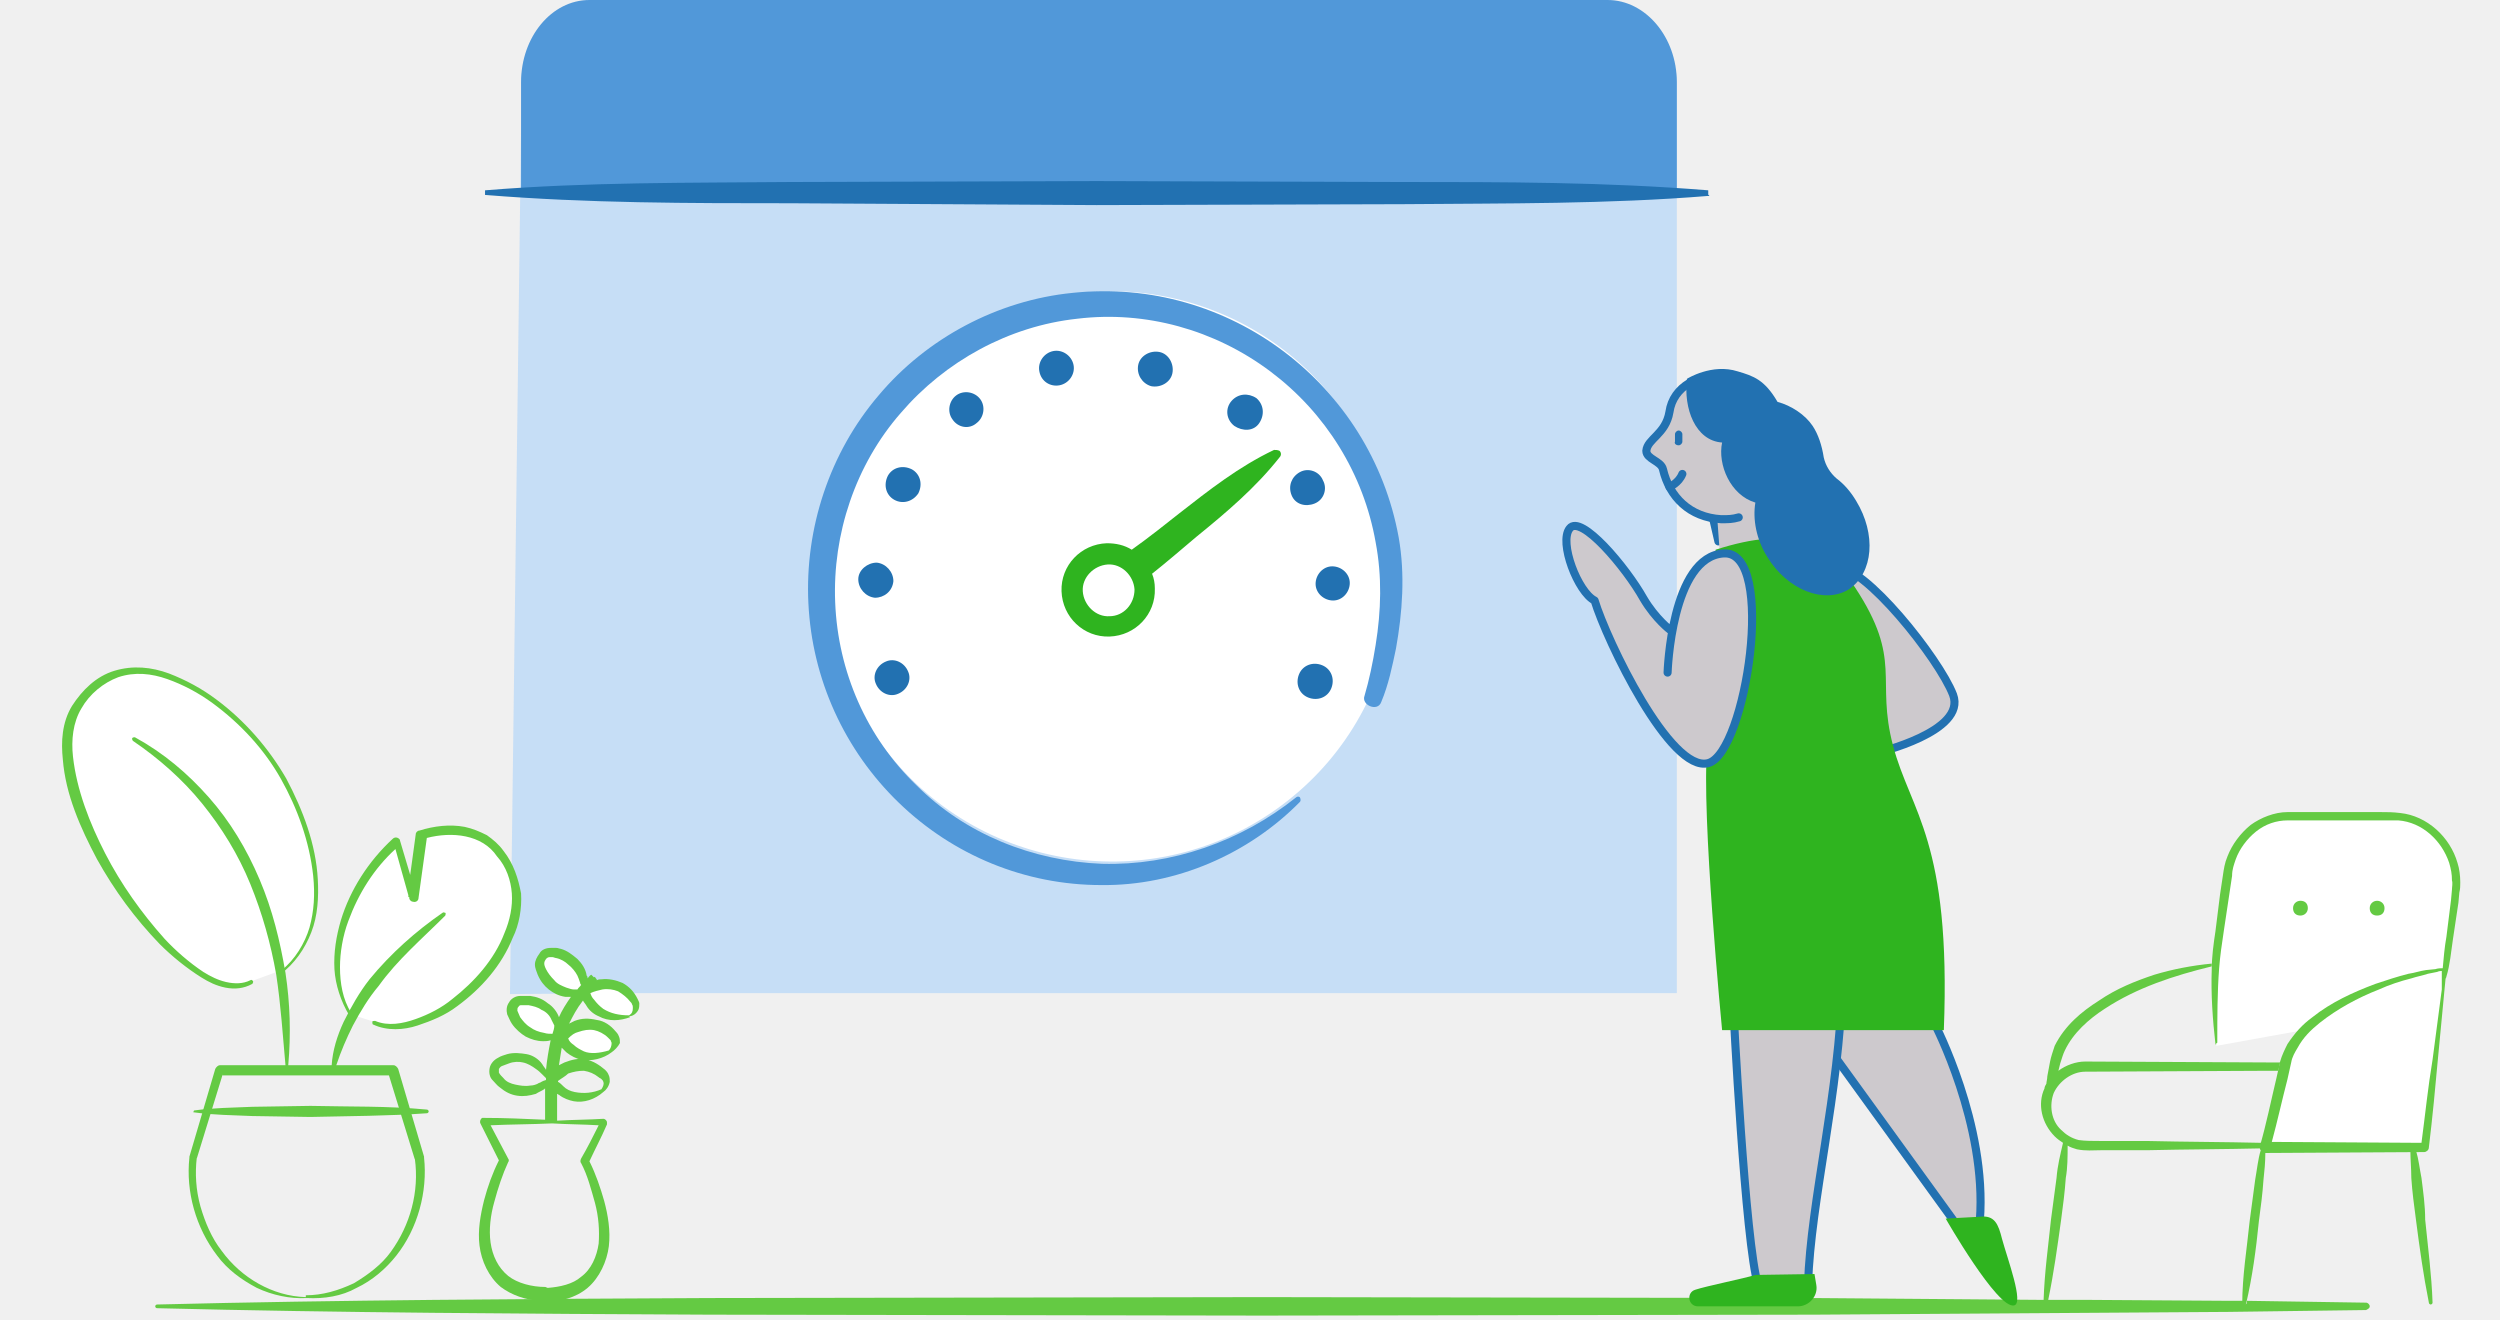
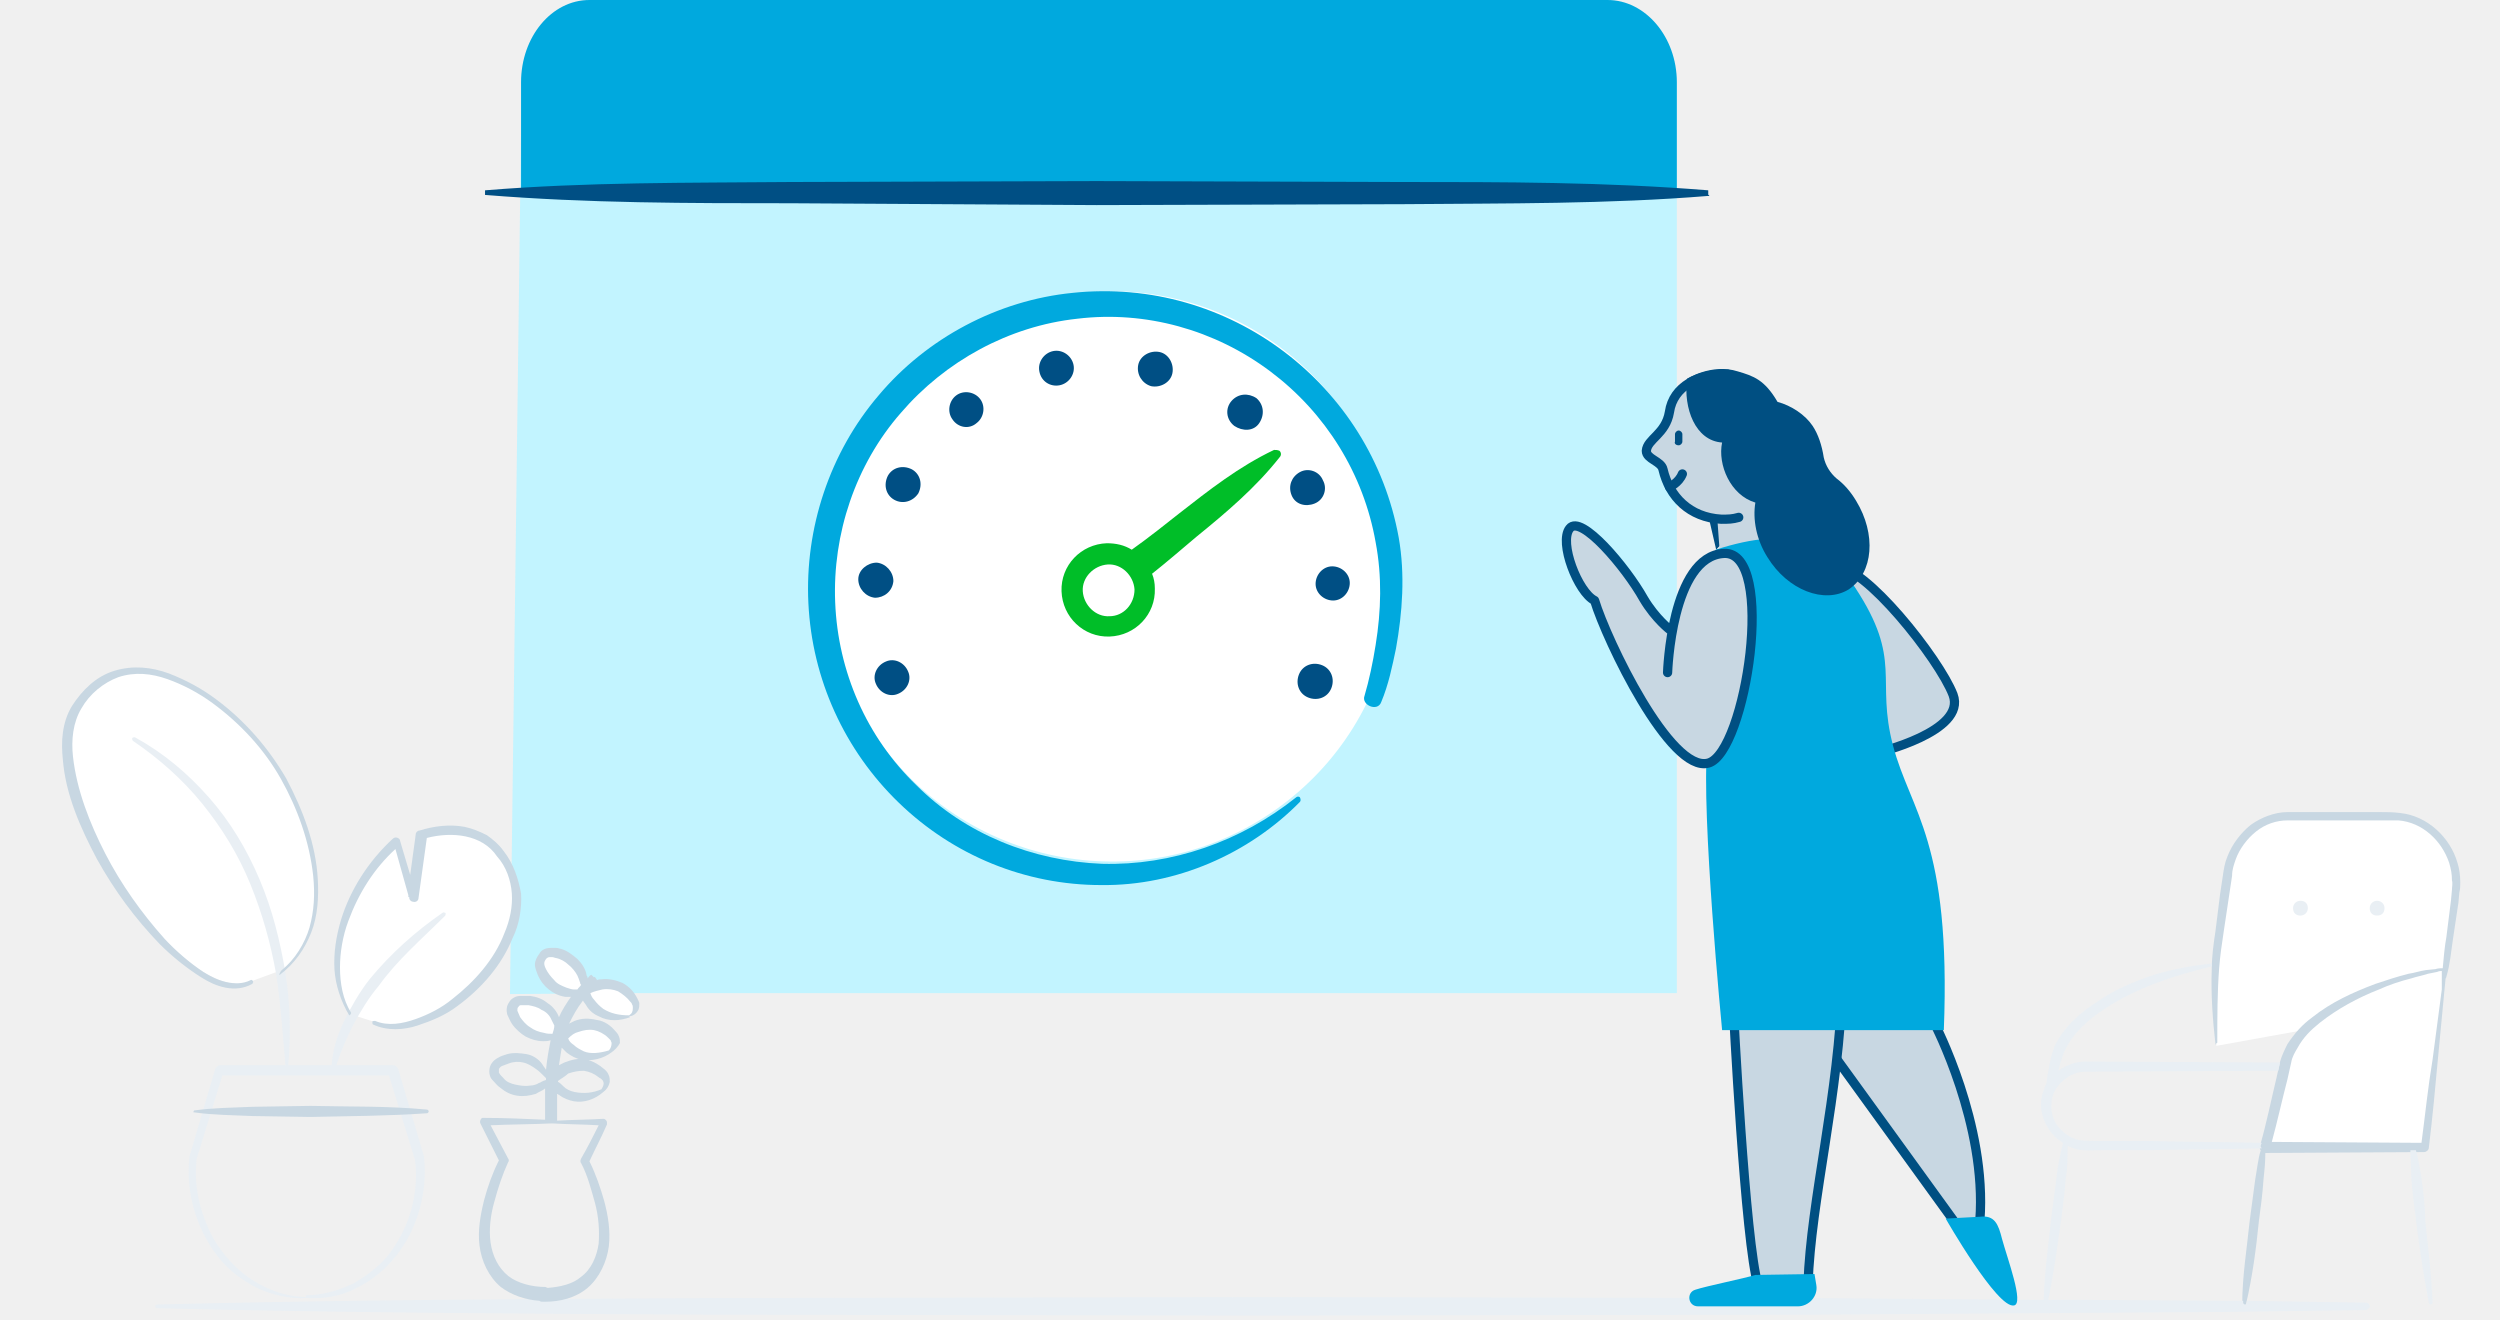
<svg xmlns="http://www.w3.org/2000/svg" id="jetpack-performance" viewBox="0 0 270.6 142.8">
-   <style>.c1{fill:#2271B1;}.c2{fill:#5198D9;}.c3{fill:#C6DEF6;}.c5{fill:#2FB41F;}.c6{fill:#64CA43;}.c7{fill:#CDC9CD;}.c9{fill:#FFF;}.s1{stroke:#2271B1;stroke-linecap:round;stroke-linejoin:round;stroke-miterlimit:10;stroke-width:0.876;}</style>
-   <path class="c3" d="M55.2 107.6l1.2-93.8V9.1c0-4.1 3.3-7.5 7.5-7.5H174c4.1 0 7.5 3.3 7.5 7.5v98.4H67.7" />
-   <ellipse class="c9" transform="rotate(-35.101 120.26 62.439)" cx="120.3" cy="62.4" rx="30.8" ry="30.9" />
-   <path class="c2" d="M56.4 21.2V8.9C56.4 4 59.7 0 63.8 0H174c4.1 0 7.5 4 7.5 8.9v12.3H56.4zm59.7 10.5c-8.1.8-15.8 4.9-21 11.1-5.3 6.2-8 14.4-7.6 22.5.4 8.2 3.9 15.9 9.8 21.6 5.9 5.7 13.7 8.9 21.9 8.9 8.1.1 16-3.4 21.5-9 .1-.1.1-.3 0-.5-.1-.1-.3-.1-.4 0-6 4.8-13.5 7.4-21 7.2-7.5-.3-14.8-3.2-20.1-8.5-5.4-5.2-8.5-12.3-8.8-19.8-.3-7.4 2.2-14.9 7.1-20.5 4.8-5.6 11.7-9.4 19.1-10.2 7.4-.9 14.9 1.2 20.9 5.7 6 4.5 10.1 11.1 11.4 18.5.7 3.7.6 7.4 0 11.1-.3 1.9-.7 3.8-1.2 5.5-.4 1 1.4 1.8 1.8.7.8-1.9 1.2-3.9 1.6-5.8.7-3.9 1-8 .3-12-3-16.6-18.4-28.3-35.3-26.5z" />
-   <path class="c1" d="M185 21.2c-11 .9-22 .8-33.1.9l-33.2.1-33.1-.2c-11 0-22 0-33.1-.9v-.5c11-.9 22-.8 33.1-.9l33.1-.1 33.1.1c11 0 22 0 33.1.9v.5h.1zM98.3 72.7c-.4-1-1.5-1.5-2.4-1.1-1 .4-1.5 1.5-1.1 2.4.4 1 1.5 1.5 2.4 1.1 1-.4 1.5-1.5 1.1-2.4zm-3.6-8c-1-.1-1.8-1-1.8-2s1-1.8 2-1.8c1 .1 1.8 1 1.8 2-.1 1.1-1 1.8-2 1.8zm2.1-10.6c-.9-.5-1.2-1.6-.7-2.6.5-.9 1.6-1.2 2.6-.7.9.5 1.2 1.6.7 2.6-.6.9-1.7 1.2-2.6.7zm6.3-8.7c-.6-.8-.4-2 .4-2.6.8-.6 2-.4 2.6.4.6.8.4 2-.4 2.6-.8.7-2 .5-2.6-.4zm9.4-5.2c-.2-1 .5-2 1.5-2.2 1-.2 2 .5 2.2 1.5.2 1-.5 2-1.5 2.2-1 .2-2-.4-2.2-1.5zm10.7-.7c.2-1 1.3-1.6 2.3-1.4s1.6 1.3 1.4 2.3c-.2 1-1.3 1.6-2.3 1.4a2 2 0 0 1-1.4-2.3zm10.1 3.9c.7-.8 1.8-.9 2.7-.3.8.7.9 1.8.3 2.7s-1.8.9-2.7.3c-.9-.7-1-1.9-.3-2.7zm7.4 7.7c.9-.5 2.1-.1 2.5.9.5.9.1 2.1-.9 2.5s-2.1.1-2.5-.9 0-2 .9-2.5zm3.5 10.2c1 0 1.9.8 1.9 1.8s-.8 1.9-1.8 1.9-1.9-.8-1.9-1.8.8-1.9 1.8-1.9zM143.1 72c1 .4 1.4 1.5 1 2.5s-1.5 1.4-2.5 1c-1-.4-1.4-1.5-1-2.5.4-1 1.5-1.4 2.5-1z" />
-   <path class="c5" d="M138.5 48.8c-.2-.1-.4-.1-.6-.1-3.8 1.8-7.1 4.4-10.3 6.9-1 .8-3.4 2.7-5.1 3.9-.8-.5-1.7-.7-2.7-.7-2.8.1-5 2.4-4.9 5.2.1 2.8 2.4 5 5.2 4.9s5-2.4 4.9-5.2c0-.6-.1-1.1-.3-1.6 1.4-1.1 3.5-2.9 4.8-4 3.2-2.6 6.4-5.3 9-8.6.2-.2.2-.5 0-.7zm-18.4 17.9c-1.5.1-2.8-1.2-2.9-2.7-.1-1.5 1.2-2.8 2.7-2.9 1.5-.1 2.8 1.2 2.9 2.7 0 1.6-1.2 2.9-2.7 2.9z" />
-   <path class="c9" d="M239.9 113.2s-.5-5.9.1-10.2l1.1-8.3c.5-3.5 3.4-6.2 6.8-6.2H259c4.1 0 7.4 3.7 6.8 8l-1.1 8.3c-.2 1.7-1 3.2-2.1 4.3" />
-   <path class="c9" d="M264.6 104.8c-9 1.2-16.4 5.8-17.2 10.1-.9 4.2-2.2 9.2-2.2 9.2h17.3l2.1-19.3z" />
-   <path class="c6" d="M266 93.4c-.8-2.8-3.3-5.1-6.2-5.4-.8-.1-1.4-.1-2.1-.1h-10.1c-1.4 0-2.9.6-4 1.4-1.1.9-2 2.1-2.5 3.4-.3.7-.4 1.4-.5 2.1l-.3 2-.5 4c-.2 1.3-.4 2.8-.4 4.1-.1 2.7.1 5.5.4 8.1 0 .1.1.1.1-.1.1 0 .1 0 .1-.1 0-2.7 0-5.4.2-8 .1-1.3.3-2.7.5-4l.6-4 .3-2c0-.7.2-1.2.4-1.8.4-1.1 1.2-2.2 2.2-3 1-.8 2.2-1.2 3.4-1.2h12c2.6.2 4.7 2.2 5.5 4.6.2.7.3 1.2.3 1.9.1.3 0 .7 0 1l-.1 1.1-.5 4c-.2 1.1-.3 2.3-.4 3.4-.2 0-.5 0-.8.1l-1 .1c-.7.1-1.2.3-1.9.4-1.2.3-2.4.7-3.6 1.1-2.4.9-4.8 2-6.8 3.6-1.1.8-1.9 1.7-2.7 2.9-.3.6-.6 1.2-.8 1.9l-.4 1.8c-.6 2.5-1.1 5-1.8 7.4v.1c0 .1 0 .2.1.3-.3 1-.4 2.1-.6 3.2l-.6 4.5c-.3 3-.8 5.9-.8 9 0 .1.1.2.2.2s.2-.1.2-.2c.7-3 1.1-6 1.4-9 .2-1.5.4-3 .5-4.5.1-.9.2-1.9.2-2.9l17.2-.1c.2 0 .5-.2.5-.5.4-3.3.7-6.5 1-9.8l.8-8.4c0-.1.1-.2.1-.3.4-1.3.5-2.7.7-4l.6-4 .1-1.1c.1-.4.1-.7.1-1.1 0-.7-.1-1.5-.3-2.1zm-1.7 13.7l-1 7.6c-.5 3-.8 6-1.2 9l-16.2-.1c.6-2.2 1.1-4.5 1.7-6.8l.4-1.8c.1-.6.4-1.1.7-1.6.6-1.1 1.4-1.9 2.4-2.7 1.9-1.5 4.1-2.7 6.4-3.6 1.1-.5 2.3-.9 3.5-1.2.6-.2 1.2-.3 1.8-.5l1-.2c.2-.1.4-.1.5-.1v2z" />
-   <path class="c9" d="M30.5 105c4.8-3.6 5-11.5.6-20.2S14.2 67.3 8.5 76s11.7 34 19 30.1M38 109.8c-3.1-5-1.1-13.3 5-18.7l1.7 5.9.9-6.8c2.3-.8 5.9-.8 7.9 1.3 8 8.5-6.4 21.9-13 19.1M63.8 114.1c-2.1-.2-3.1-2-3.1-2s1.3-1.5 3.4-1.3c1.1.1 1.8.7 2.3 1.2.4.5.3 1.2-.3 1.6-.6.4-1.3.7-2.3.5zm4.3-4.1c.7-.2 1-1 .7-1.5-.4-.7-1-1.4-2-1.7-1.9-.7-3.5.5-3.5.5s.5 2 2.5 2.7c.9.3 1.6.2 2.3 0zm-7.6 2s0-2.2-1.8-3.2c-.9-.5-1.8-.6-2.5-.5-.7.1-1.1.8-.9 1.3.2.7.7 1.4 1.6 2 2 1.2 3.6.4 3.6.4zm2.5-4.8s.3-2.1-1.2-3.4c-.7-.6-1.4-.8-2.1-.9-.9-.1-1.5.7-1.3 1.5.2.7.6 1.3 1.2 1.9 1.7 1.4 3.4.9 3.4.9z" />
-   <path class="c6" d="M261.1 123c-.1 0 0 0 0 0zM249 97.5c-.4 0-.8.3-.8.8s.3.8.8.8c.4 0 .8-.3.8-.8s-.3-.8-.8-.8zm8.3 0c-.4 0-.8.3-.8.8s.3.8.8.8.8-.3.8-.8-.4-.8-.8-.8zM14.4 80.2c-.1-.1-.1-.2-.1-.3.1-.1.2-.1.3-.1 3.1 1.7 5.7 3.9 8 6.5s4.1 5.6 5.5 8.9 2.2 6.6 2.8 10.1c.5 3.3.6 6.6.3 10h4.7c.1-1.6.6-3.2 1.3-4.7.8-1.6 1.7-3.2 2.8-4.6 2.3-2.8 5-5.2 7.9-7.2.1-.1.2 0 .3 0 .1.1 0 .2 0 .3-2.5 2.5-5.2 4.8-7.2 7.6-1.1 1.3-2 2.8-2.8 4.3-.7 1.4-1.3 2.8-1.8 4.3h6.2c.2 0 .4.2.5.4l2.8 9.5v.1c.4 3.7-.7 7.7-3 10.6-1.1 1.4-2.6 2.7-4.3 3.5-1.6.9-3.5 1.2-5.4 1.1-1.8.1-3.7-.3-5.4-1.1-1.7-.9-3.2-2-4.3-3.5-2.3-3-3.4-6.9-3-10.6v-.1l2.8-9.5c.1-.2.3-.4.5-.4h7.1c-.3-3.3-.5-6.5-1-9.8-.6-3.4-1.5-6.6-2.8-9.8-1.3-3.2-3.1-6.1-5.2-8.7-2.1-2.6-4.7-4.9-7.5-6.8zm9.7 36.1l-2.8 9.1v-.1c-.2 1.7-.1 3.5.4 5.3.5 1.7 1.2 3.4 2.3 4.8 2.1 2.9 5.5 4.9 9.1 5v-.2c1.8 0 3.5-.5 5.2-1.3 1.5-.9 3-2 4-3.4 2.1-2.9 3.1-6.5 2.6-10.1v.1l-2.8-9.1h-18zm238 11.2c-.2-1-.3-2-.6-3h-.6c0 1 .1 2 .1 3 .1 1.5.3 3 .5 4.5.4 3.1.8 6 1.4 9 0 .1.1.2.2.2s.2-.1.2-.2c-.1-3-.5-6-.8-9 0-1.5-.2-2.9-.4-4.5zm-6 13.5l-12.9-.2v.2c0 .1-.1.2-.2.2s-.2-.1-.2-.2v-.2h-1.6l-14.9-.1h-4.6c.6-2.9 1-5.8 1.4-8.7.2-1.5.4-3 .5-4.5.2-1.1.2-2.3.2-3.5.3.2.7.3 1 .4 1 .2 1.7.1 2.6.1h5c4.2-.1 8.3-.1 12.4-.2 0-.1-.1-.1-.1-.2v-.1c0-.1.1-.2.1-.3-4.1-.1-8.3-.1-12.4-.2h-5c-.9 0-1.7 0-2.4-.1-.8-.2-1.4-.6-1.9-1.1-1.1-1-1.3-2.7-.8-4 .6-1.3 2-2.3 3.4-2.3l20-.1h.9l.2-.9h-1.1l-20-.1c-1 0-2.1.4-2.9 1l.2-.8c.2-.6.3-1 .5-1.4.9-1.9 2.6-3.4 4.3-4.5 3.5-2.3 7.5-3.6 11.6-4.6v-.3c-2.1.2-4.2.6-6.2 1.2-2.1.7-4.1 1.5-6 2.8-1.9 1.2-3.7 2.7-4.8 4.9-.2.6-.4 1.2-.5 1.7l-.3 1.6c0 .3-.1.6-.1.8-.1.2-.2.3-.2.5-.8 1.7-.3 3.8 1.1 5.2.3.3.6.5.9.7-.3 1.3-.6 2.5-.7 3.8l-.6 4.5c-.3 2.9-.7 5.7-.8 8.7l-24.8-.2-59.8-.1-59.8.1c-19.9.1-39.9.2-59.8.7-.1 0-.2.1-.2.2s.1.2.2.2c19.9.5 39.9.6 59.8.7l59.8.1 59.8-.1 29.9-.2 14.9-.1 14.9-.2c.2-.1.4-.2.4-.4s-.2-.4-.4-.4z" />
-   <path class="c6" d="M21.8 105.8c-1.6-1-3.2-2.3-4.5-3.6-2.7-2.8-4.9-5.8-6.8-9.2-1.8-3.4-3.4-7-3.7-10.8-.2-1.9-.1-4 1-5.8 1.1-1.7 2.6-3.2 4.6-3.8 2-.6 4-.4 5.9.3 1.8.7 3.5 1.6 5.1 2.8 3.1 2.3 5.7 5.3 7.6 8.6 1.8 3.4 3.2 7.1 3.4 10.9.1 1.9 0 3.9-.7 5.7-.7 1.8-1.8 3.4-3.4 4.6h-.1c.2-.4.2-.4.3-.5 1.4-1.1 2.5-2.9 3-4.6.5-1.8.6-3.6.4-5.6-.4-3.7-1.7-7.3-3.5-10.5s-4.4-6-7.4-8.2c-1.5-1.1-3.2-2-4.9-2.6-1.7-.6-3.5-.8-5.3-.2-1.6.6-3.1 1.8-4 3.4-.9 1.5-1.1 3.4-.9 5.2.4 3.6 1.8 7.2 3.5 10.5s3.9 6.4 6.4 9.2c1.2 1.3 2.7 2.6 4.2 3.6.8.5 1.6.9 2.5 1.1.9.2 1.8.2 2.6-.2.1-.1.2 0 .3.1 0 .1 0 .2-.1.3-.9.5-1.9.6-2.9.4s-1.8-.6-2.6-1.1zm32.7-13.7c-.5-.7-1.1-1.2-1.8-1.7-.8-.4-1.5-.7-2.4-.9-1.6-.3-3.3-.1-4.9.4-.2 0-.4.2-.4.4l-.6 4.4-1.1-3.7c0-.1 0-.1-.1-.2-.2-.2-.5-.2-.7 0-2.6 2.4-4.6 5.5-5.6 8.8-.5 1.7-.8 3.5-.7 5.3.1 1.7.7 3.5 1.6 5 0 0 .1 0 .2-.2v-.1c-.9-1.4-1.2-3.2-1.2-4.9 0-1.6.3-3.4.9-5 1.1-3 2.8-5.7 5.1-7.8l1.4 5v.2h.1v.1c0 .2.2.4.4.4.3.1.6-.1.6-.4l.9-6.5c2.7-.7 6-.4 7.6 2 1 1.1 1.5 2.6 1.6 4 .1 1.4-.2 2.9-.8 4.3-1.1 2.9-3.3 5.3-5.6 7.1-1.2 1-2.6 1.7-4 2.2-1.4.5-3 .8-4.4.2-.1 0-.3 0-.3.1s0 .3.1.3c1.5.7 3.3.6 4.8.1s3-1.1 4.3-2.1c2.6-1.9 4.8-4.4 6-7.4.7-1.4 1-3.2.9-4.8-.3-1.6-.8-3.2-1.9-4.6zm-8.3 28c-4.2-.4-8.4-.3-12.6-.4l-6.3.1c-2.1.1-4.2.1-6.3.4-.1.2-.1.2 0 .2 2.1.3 4.2.3 6.3.4l6.3.1c4.2-.1 8.4-.1 12.6-.4.1 0 .2-.1.2-.2s-.1-.2-.2-.2zm-25.3.1zm0 0zM69 108.1c-.4-.8-.9-1.3-1.6-1.7-.7-.3-1.5-.5-2.3-.4-.2 0-.3 0-.5.1 0-.1 0-.1-.1-.2-.1-.2-.2-.2-.2-.1l-.3-.3c-.2.1-.3.3-.4.4 0-.1 0-.2-.1-.3-.1-.7-.5-1.3-1-1.8-.6-.5-1.1-.9-1.8-1.1-.1 0-.3-.1-.5-.1h-.6c-.5 0-1 .2-1.2.6-.3.4-.5.8-.5 1.2s.2.8.3 1.1c.3.7.7 1.2 1.2 1.6.5.4 1.1.7 1.8.8h.6c-.5.7-1 1.5-1.3 2.2-.2-.6-.7-1.2-1.2-1.5-.6-.5-1.2-.7-1.9-.8h-1.1c-.5 0-1 .3-1.2.7-.3.4-.3.9-.2 1.3.2.4.3.7.5 1 .4.6 1 1.1 1.5 1.4.6.3 1.2.5 1.9.5.2 0 .5 0 .8-.1-.2 1-.4 2.1-.5 3.2-.1-.2-.3-.4-.4-.6-.4-.6-1.1-1-1.7-1.1s-1.4-.2-2.1 0c-.3.1-.7.2-1 .4-.4.2-.8.6-.9 1.1-.1.5 0 1 .3 1.3.3.3.5.6.8.8.6.5 1.2.8 1.9.9.7.1 1.3 0 2-.2.3-.2.6-.3.9-.5l.1-.1v3.4c-2.2-.1-4.4-.2-6.6-.2h-.2c-.2.1-.3.4-.2.6l2 4c-.7 1.4-1.2 2.8-1.6 4.3-.4 1.6-.7 3.3-.5 4.9.2 1.7 1 3.4 2.3 4.5 1.2.9 2.7 1.4 4.2 1.5.1.1.2.1.4.1h.2c1.6 0 3.3-.4 4.6-1.5 1.3-1.1 2.1-2.9 2.3-4.5.2-1.7-.1-3.4-.5-4.9-.4-1.4-.9-2.9-1.6-4.3.6-1.3 1.3-2.6 1.9-4v-.2c0-.2-.2-.4-.4-.4-1.6.1-3.3.1-5 .2v-2.9c.1 0 .1.1.2.1.5.4 1.1.6 1.6.7 1.1.2 2.3-.2 3.2-1 .3-.2.6-.6.7-1.1 0-.2 0-.5-.1-.7-.1-.3-.3-.5-.4-.6-.6-.5-1.3-1-2.1-1.1-.8-.2-1.5 0-2.3.3l-.6.3c.1-.7.2-1.3.3-1.9l.5.5c.5.4 1.1.7 1.6.8 1.1.2 2.4-.1 3.3-.8.3-.2.7-.6.9-1 0-.2 0-.5-.1-.7-.1-.3-.3-.5-.4-.6-.5-.6-1.2-1.1-2-1.2-.9-.2-1.6-.2-2.4.1l-.6.3c.4-.8.8-1.6 1.5-2.5.1.2.3.4.4.6.3.5.8.9 1.3 1.1 1.1.6 2.3.5 3.4.1l-.1-.1c.4 0 .8-.3 1-.7.1-.2.1-.5.1-.7 0-.1-.1-.3-.2-.5zm-6.4 3.6c.6-.2 1.1-.3 1.7-.2.5.1 1.1.4 1.5.8l.3.3c0 .1.1.2.1.3 0 .3-.1.6-.3.8-1 .3-2 .4-2.7.1-.4-.2-.8-.4-1.1-.7-.3-.2-.5-.4-.6-.7.4-.4.7-.6 1.1-.7zm-.5-4.6c-.2 0-.5-.1-.8-.2-.5-.2-1-.4-1.3-.8-.4-.4-.7-.8-.9-1.2-.3-.6-.2-.8 0-1.1.1-.1.2-.2.4-.2H59.8c.1 0 .3.1.4.1.5.1 1 .4 1.3.7.4.3.8.8 1 1.2.1.2.2.5.3.8 0 .1 0 .1.1.2-.1.2-.3.3-.4.5h-.4zm-2.3 4.8c-.3 0-.6 0-.9-.1-.6-.1-1.1-.3-1.5-.6-.5-.3-.8-.7-1.1-1.1-.1-.2-.2-.5-.3-.7 0-.2 0-.3.1-.4.1-.1.1-.2.3-.2h.8c.5.1 1 .2 1.4.5.5.2.9.6 1.1 1.1l.3.6c0 .3-.1.6-.2.9zm-1 5.1l-.2.1c-.1.1-.3.1-.4.2-.2.1-.5.2-.8.2-.6.1-1.1 0-1.6-.1s-1-.3-1.3-.7c-.2-.2-.4-.4-.5-.6v-.4c.1-.1.1-.2.3-.3.3-.1.5-.2.8-.3.5-.2 1.1-.2 1.5-.1.5.1 1 .4 1.4.7.3.2.5.4.7.6l.3.3.1.1v.2l-.3.1zm6 17.6c-.2 1.4-.8 2.8-1.9 3.6-.9.8-2.3 1.1-3.6 1.2-.1 0-.2-.1-.3-.1-1.4 0-3-.4-4-1.2-1.1-.9-1.7-2.2-1.9-3.6-.2-1.4 0-3 .4-4.4.4-1.5.9-3 1.5-4.3.1-.1.1-.3 0-.4l-1.9-3.6c2.2-.1 4.4-.1 6.6-.2h.1c1.7.1 3.3.1 5 .2-.6 1.2-1.2 2.4-1.9 3.6-.1.2-.1.4 0 .5.7 1.3 1.1 2.9 1.5 4.3.4 1.5.5 3 .4 4.4zm-3.3-18.4c.6-.2 1.1-.3 1.7-.3.6.1 1.1.3 1.6.7.1.1.2.1.3.2.1.1.2.2.2.3.1.2 0 .5-.2.8-.9.4-1.9.5-2.9.3-.5-.1-.9-.3-1.2-.6-.2-.2-.4-.4-.6-.5v-.1c.4-.3.8-.5 1.1-.8zm6.6-6.3c-1.1 0-2-.2-2.8-.7-.4-.3-.7-.6-1-1-.2-.2-.3-.4-.4-.7.4-.2.9-.3 1.3-.4.6-.1 1.2 0 1.7.2.5.3 1 .7 1.3 1.1.1.1.2.2.2.3.1.1.1.3.1.4 0 .4-.1.6-.4.8z" />
-   <path class="c7 s1" d="M209.4 110.8s5.7 10.9 4.9 21.3l-.9 2.7-18.1-25" />
-   <path class="c7 s1" d="M187.6 108.8s1.3 25.9 2.7 30.3l5.4-.1c.3-9.1 3.4-20.7 3.7-32.4M198.7 61.4c3-.4 11.2 9.9 12.7 13.8 1.5 4-8.3 6.3-8.3 6.3" />
-   <path class="c1 s1" d="M185.4 56.2c1.3.3 2.8-.1 2.8-.1.1 0 .1.1.1.1l-2.3 2.4-.6-2.6" />
-   <path class="c7" d="M192.4 63.3h-6l-1-13.8h7z" />
-   <path class="c7 s1" d="M187 40.5c-3.1-.1-5.9 1.3-6.3 4.1-.4 2.4-2.4 2.9-2.5 4.2 0 .9 1.6 1.1 1.8 2 .7 3 2.9 5.2 6.3 5.4.8 0 1.2 0 1.9-.2" />
-   <path class="c10 s1" d="M182.1 51.3c-.4 1-1.4 1.4-1.4 1.4" />
-   <path class="c1" d="M181.7 48.2c.2 0 .4-.2.4-.4V47c0-.2-.2-.4-.4-.4s-.4.2-.4.4v.8c-.1.2.1.4.4.4z" />
-   <path class="c5" d="M185.7 59.5c8.4-2.7 11.9-.7 15.1 4.1 5.2 7.9 2.2 9.9 4.1 17.1 1.9 7.2 6.3 10.3 5.5 30.8h-24s-2.3-23.7-1.6-30.6M210.6 131.9s5.6 9.8 7.4 9.4c1.1-.2-.7-5-1.3-7.2-.4-1.6-.8-2.6-2.4-2.4l-3.7.2z" />
-   <path class="c7 s1" d="M180.8 68.2s-1.6-1.2-2.9-3.4c-1.9-3.4-6.8-9.2-8-7.6-1.2 1.5.9 6.9 2.7 7.8 1.3 4.3 8.2 18.7 12.3 17.6s7.4-23 1.7-22.7c-5.7.3-6.1 12.9-6.1 12.9" />
-   <path class="c1" d="M200.9 54.2c-.6-1-1.3-1.8-2.1-2.4-.7-.6-1.2-1.4-1.4-2.3-.2-1.3-.6-2.5-1.2-3.4-.8-1.2-2.3-2.2-3.8-2.6-1.4-2.4-2.6-2.8-4.3-3.3-2.8-.9-5.5.8-5.5.8-.4 3.2.9 6.7 3.8 6.9-.5 2.4.9 5.7 3.6 6.5-.3 1.8.1 4 1.3 5.9 2.2 3.6 6.2 5.1 8.8 3.5 2.7-1.8 3-6 .8-9.6z" />
-   <path class="c5" d="M190 138c-1.3.4-5.3 1.2-6.5 1.6-1 .3-.8 1.8.3 1.8h10.8c1.2 0 2.2-1.1 2-2.3l-.2-1.2-6.4.1z" />
+   <style>.st1{fill:#fff}.st2{fill:#00a9de}.st5,.st7{fill:#c8d7e2}.st7{stroke:#004f82;stroke-linecap:round;stroke-linejoin:round;stroke-miterlimit:10}.st10{fill:#004f82}</style>
+   <path d="M55.2 107.6l1.2-93.8V9.1c0-4.1 3.3-7.5 7.5-7.5H174c4.1 0 7.5 3.3 7.5 7.5v98.4H67.7" fill="#c2f4ff" />
+   <ellipse transform="rotate(-35.101 120.26 62.439)" class="st1" cx="120.3" cy="62.4" rx="30.8" ry="30.9" />
+   <path class="st2" d="M56.4 21.2V8.9C56.4 4 59.7 0 63.8 0H174c4.1 0 7.5 4 7.5 8.9v12.3H56.4zm59.7 10.5c-8.1.8-15.8 4.9-21 11.1-5.3 6.2-8 14.4-7.6 22.5.4 8.2 3.9 15.9 9.8 21.6 5.9 5.7 13.7 8.9 21.9 8.9 8.1.1 16-3.4 21.5-9 .1-.1.1-.3 0-.5-.1-.1-.3-.1-.4 0-6 4.8-13.5 7.4-21 7.2-7.5-.3-14.8-3.2-20.1-8.5-5.4-5.2-8.5-12.3-8.8-19.8-.3-7.4 2.2-14.9 7.1-20.5 4.8-5.6 11.7-9.4 19.1-10.2 7.4-.9 14.9 1.2 20.9 5.7 6 4.5 10.1 11.1 11.4 18.5.7 3.7.6 7.4 0 11.1-.3 1.9-.7 3.8-1.2 5.5-.4 1 1.4 1.8 1.8.7.8-1.9 1.2-3.9 1.6-5.8.7-3.9 1-8 .3-12-3-16.6-18.4-28.3-35.3-26.5z" />
+   <path d="M185 21.2c-11 .9-22 .8-33.1.9l-33.2.1-33.1-.2c-11 0-22 0-33.1-.9v-.5c11-.9 22-.8 33.1-.9l33.1-.1 33.1.1c11 0 22 0 33.1.9v.5h.1zM98.3 72.7c-.4-1-1.5-1.5-2.4-1.1-1 .4-1.5 1.5-1.1 2.4.4 1 1.5 1.5 2.4 1.1 1-.4 1.5-1.5 1.1-2.4zm-3.6-8c-1-.1-1.8-1-1.8-2s1-1.8 2-1.8c1 .1 1.8 1 1.8 2-.1 1.1-1 1.8-2 1.8zm2.1-10.6c-.9-.5-1.2-1.6-.7-2.6.5-.9 1.6-1.2 2.6-.7.9.5 1.2 1.6.7 2.6-.6.9-1.7 1.2-2.6.7zm6.3-8.7c-.6-.8-.4-2 .4-2.6.8-.6 2-.4 2.6.4.6.8.4 2-.4 2.6-.8.7-2 .5-2.6-.4zm9.4-5.2c-.2-1 .5-2 1.5-2.2 1-.2 2 .5 2.2 1.5.2 1-.5 2-1.5 2.2-1 .2-2-.4-2.2-1.5zm10.7-.7c.2-1 1.3-1.6 2.3-1.4s1.6 1.3 1.4 2.3c-.2 1-1.3 1.6-2.3 1.4a2 2 0 0 1-1.4-2.3zm10.1 3.9c.7-.8 1.8-.9 2.7-.3.8.7.9 1.8.3 2.7s-1.8.9-2.7.3c-.9-.7-1-1.9-.3-2.7zm7.4 7.7c.9-.5 2.1-.1 2.5.9.5.9.1 2.1-.9 2.5s-2.1.1-2.5-.9 0-2 .9-2.5zm3.5 10.2c1 0 1.9.8 1.9 1.8s-.8 1.9-1.8 1.9-1.9-.8-1.9-1.8.8-1.9 1.8-1.9zM143.1 72c1 .4 1.4 1.5 1 2.5s-1.5 1.4-2.5 1c-1-.4-1.4-1.5-1-2.5.4-1 1.5-1.4 2.5-1z" fill="#004f84" />
+   <path d="M138.5 48.8c-.2-.1-.4-.1-.6-.1-3.8 1.8-7.1 4.4-10.3 6.9-1 .8-3.4 2.7-5.1 3.9-.8-.5-1.7-.7-2.7-.7-2.8.1-5 2.4-4.9 5.2.1 2.8 2.4 5 5.2 4.9s5-2.4 4.9-5.2c0-.6-.1-1.1-.3-1.6 1.4-1.1 3.5-2.9 4.8-4 3.2-2.6 6.4-5.3 9-8.6.2-.2.2-.5 0-.7zm-18.4 17.9c-1.5.1-2.8-1.2-2.9-2.7-.1-1.5 1.2-2.8 2.7-2.9 1.5-.1 2.8 1.2 2.9 2.7 0 1.6-1.2 2.9-2.7 2.9z" fill="#00be28" />
+   <path class="st1" d="M239.9 113.2s-.5-5.9.1-10.2l1.1-8.3c.5-3.5 3.4-6.2 6.8-6.2H259c4.1 0 7.4 3.7 6.8 8l-1.1 8.3c-.2 1.7-1 3.2-2.1 4.3" />
+   <path class="st1" d="M264.6 104.8c-9 1.2-16.4 5.8-17.2 10.1-.9 4.2-2.2 9.2-2.2 9.2h17.3l2.1-19.3z" />
+   <path class="st5" d="M266 93.4c-.8-2.8-3.3-5.1-6.2-5.4-.8-.1-1.4-.1-2.1-.1h-10.1c-1.4 0-2.9.6-4 1.4-1.1.9-2 2.1-2.5 3.4-.3.7-.4 1.4-.5 2.1l-.3 2-.5 4c-.2 1.3-.4 2.8-.4 4.1-.1 2.7.1 5.5.4 8.1 0 .1.1.1.1-.1.1 0 .1 0 .1-.1 0-2.7 0-5.4.2-8 .1-1.3.3-2.7.5-4l.6-4 .3-2c0-.7.2-1.2.4-1.8.4-1.1 1.2-2.2 2.2-3 1-.8 2.2-1.2 3.4-1.2h12c2.6.2 4.7 2.2 5.5 4.6.2.7.3 1.2.3 1.9.1.3 0 .7 0 1l-.1 1.1-.5 4c-.2 1.1-.3 2.3-.4 3.4-.2 0-.5 0-.8.1l-1 .1c-.7.1-1.2.3-1.9.4-1.2.3-2.4.7-3.6 1.1-2.4.9-4.8 2-6.8 3.6-1.1.8-1.9 1.7-2.7 2.9-.3.6-.6 1.2-.8 1.9l-.4 1.8c-.6 2.5-1.1 5-1.8 7.4v.1c0 .1 0 .2.1.3-.3 1-.4 2.1-.6 3.2l-.6 4.5c-.3 3-.8 5.9-.8 9 0 .1.1.2.2.2s.2-.1.2-.2c.7-3 1.1-6 1.4-9 .2-1.5.4-3 .5-4.5.1-.9.2-1.9.2-2.9l17.2-.1c.2 0 .5-.2.5-.5.4-3.3.7-6.5 1-9.8l.8-8.4c0-.1.1-.2.1-.3.4-1.3.5-2.7.7-4l.6-4 .1-1.1c.1-.4.1-.7.1-1.1 0-.7-.1-1.5-.3-2.1zm-1.7 13.7l-1 7.6c-.5 3-.8 6-1.2 9l-16.2-.1c.6-2.2 1.1-4.5 1.7-6.8l.4-1.8c.1-.6.4-1.1.7-1.6.6-1.1 1.4-1.9 2.4-2.7 1.9-1.5 4.1-2.7 6.4-3.6 1.1-.5 2.3-.9 3.5-1.2.6-.2 1.2-.3 1.8-.5l1-.2c.2-.1.4-.1.5-.1v2z" />
+   <path class="st1" d="M30.5 105c4.8-3.6 5-11.5.6-20.2S14.2 67.3 8.5 76s11.7 34 19 30.1M38 109.8c-3.1-5-1.1-13.3 5-18.7l1.7 5.9.9-6.8c2.3-.8 5.9-.8 7.9 1.3 8 8.5-6.4 21.9-13 19.1M63.8 114.1c-2.1-.2-3.1-2-3.1-2s1.3-1.5 3.4-1.3c1.1.1 1.8.7 2.3 1.2.4.5.3 1.2-.3 1.6-.6.4-1.3.7-2.3.5zm4.3-4.1c.7-.2 1-1 .7-1.5-.4-.7-1-1.4-2-1.7-1.9-.7-3.5.5-3.5.5s.5 2 2.5 2.7c.9.3 1.6.2 2.3 0zm-7.6 2s0-2.2-1.8-3.2c-.9-.5-1.8-.6-2.5-.5-.7.1-1.1.8-.9 1.3.2.7.7 1.4 1.6 2 2 1.2 3.6.4 3.6.4zm2.5-4.8s.3-2.1-1.2-3.4c-.7-.6-1.4-.8-2.1-.9-.9-.1-1.5.7-1.3 1.5.2.7.6 1.3 1.2 1.9 1.7 1.4 3.4.9 3.4.9z" />
+   <path d="M261.1 123c-.1 0 0 0 0 0zM249 97.5c-.4 0-.8.3-.8.8s.3.8.8.8c.4 0 .8-.3.8-.8s-.3-.8-.8-.8zm8.3 0c-.4 0-.8.3-.8.8s.3.8.8.8.8-.3.8-.8-.4-.8-.8-.8zM14.4 80.2c-.1-.1-.1-.2-.1-.3.1-.1.2-.1.3-.1 3.1 1.7 5.7 3.9 8 6.5s4.1 5.6 5.5 8.9 2.2 6.6 2.8 10.1c.5 3.3.6 6.6.3 10h4.7c.1-1.6.6-3.2 1.3-4.7.8-1.6 1.7-3.2 2.8-4.6 2.3-2.8 5-5.2 7.9-7.2.1-.1.2 0 .3 0 .1.1 0 .2 0 .3-2.5 2.5-5.2 4.8-7.2 7.6-1.1 1.3-2 2.8-2.8 4.3-.7 1.4-1.3 2.8-1.8 4.3h6.2c.2 0 .4.2.5.4l2.8 9.5v.1c.4 3.7-.7 7.7-3 10.6-1.1 1.4-2.6 2.7-4.3 3.5-1.6.9-3.5 1.2-5.4 1.1-1.8.1-3.7-.3-5.4-1.1-1.7-.9-3.2-2-4.3-3.5-2.3-3-3.4-6.9-3-10.6v-.1l2.8-9.5c.1-.2.3-.4.5-.4h7.1c-.3-3.3-.5-6.5-1-9.8-.6-3.4-1.5-6.6-2.8-9.8-1.3-3.2-3.1-6.1-5.2-8.7-2.1-2.6-4.7-4.9-7.5-6.8zm9.7 36.1l-2.8 9.1v-.1c-.2 1.7-.1 3.5.4 5.3.5 1.7 1.2 3.4 2.3 4.8 2.1 2.9 5.5 4.9 9.1 5v-.2c1.8 0 3.5-.5 5.2-1.3 1.5-.9 3-2 4-3.4 2.1-2.9 3.1-6.5 2.6-10.1v.1l-2.8-9.1h-18zm238 11.2c-.2-1-.3-2-.6-3h-.6c0 1 .1 2 .1 3 .1 1.5.3 3 .5 4.5.4 3.1.8 6 1.4 9 0 .1.1.2.2.2s.2-.1.2-.2c-.1-3-.5-6-.8-9 0-1.5-.2-2.9-.4-4.5zm-6 13.5l-12.9-.2v.2c0 .1-.1.2-.2.2s-.2-.1-.2-.2v-.2h-1.6l-14.9-.1h-4.6c.6-2.9 1-5.8 1.4-8.7.2-1.5.4-3 .5-4.5.2-1.1.2-2.3.2-3.5.3.2.7.3 1 .4 1 .2 1.7.1 2.6.1h5c4.2-.1 8.3-.1 12.4-.2 0-.1-.1-.1-.1-.2v-.1c0-.1.1-.2.1-.3-4.1-.1-8.3-.1-12.4-.2h-5c-.9 0-1.7 0-2.4-.1-.8-.2-1.4-.6-1.9-1.1-1.1-1-1.3-2.7-.8-4 .6-1.3 2-2.3 3.4-2.3l20-.1h.9l.2-.9h-1.1l-20-.1c-1 0-2.1.4-2.9 1l.2-.8c.2-.6.3-1 .5-1.4.9-1.9 2.6-3.4 4.3-4.5 3.5-2.3 7.5-3.6 11.6-4.6v-.3c-2.1.2-4.2.6-6.2 1.2-2.1.7-4.1 1.5-6 2.8-1.9 1.2-3.7 2.7-4.8 4.9-.2.6-.4 1.2-.5 1.7l-.3 1.6c0 .3-.1.6-.1.8-.1.2-.2.3-.2.5-.8 1.7-.3 3.8 1.1 5.2.3.3.6.5.9.7-.3 1.3-.6 2.5-.7 3.8l-.6 4.5c-.3 2.9-.7 5.7-.8 8.7l-24.8-.2-59.8-.1-59.8.1c-19.9.1-39.9.2-59.8.7-.1 0-.2.1-.2.2s.1.2.2.2c19.9.5 39.9.6 59.8.7l59.8.1 59.8-.1 29.9-.2 14.9-.1 14.9-.2c.2-.1.4-.2.4-.4s-.2-.4-.4-.4z" fill="#e9eff4" />
+   <path class="st5" d="M21.8 105.8c-1.6-1-3.2-2.3-4.5-3.6-2.7-2.8-4.9-5.8-6.8-9.2-1.8-3.4-3.4-7-3.7-10.8-.2-1.9-.1-4 1-5.8 1.1-1.7 2.6-3.2 4.6-3.8 2-.6 4-.4 5.9.3 1.8.7 3.5 1.6 5.1 2.8 3.1 2.3 5.7 5.3 7.6 8.6 1.8 3.4 3.2 7.1 3.4 10.9.1 1.9 0 3.9-.7 5.7-.7 1.8-1.8 3.4-3.4 4.6h-.1c.2-.4.2-.4.3-.5 1.4-1.1 2.5-2.9 3-4.6.5-1.8.6-3.6.4-5.6-.4-3.7-1.7-7.3-3.5-10.5s-4.4-6-7.4-8.2c-1.5-1.1-3.2-2-4.9-2.6-1.7-.6-3.5-.8-5.3-.2-1.6.6-3.1 1.8-4 3.4-.9 1.5-1.1 3.4-.9 5.2.4 3.6 1.8 7.2 3.5 10.5s3.9 6.4 6.4 9.2c1.2 1.3 2.7 2.6 4.2 3.6.8.5 1.6.9 2.5 1.1.9.2 1.8.2 2.6-.2.1-.1.2 0 .3.1 0 .1 0 .2-.1.3-.9.5-1.9.6-2.9.4s-1.8-.6-2.6-1.1zm32.7-13.7c-.5-.7-1.1-1.2-1.8-1.7-.8-.4-1.5-.7-2.4-.9-1.6-.3-3.3-.1-4.9.4-.2 0-.4.2-.4.4l-.6 4.4-1.1-3.7c0-.1 0-.1-.1-.2-.2-.2-.5-.2-.7 0-2.6 2.4-4.6 5.5-5.6 8.8-.5 1.7-.8 3.5-.7 5.3.1 1.7.7 3.5 1.6 5 0 0 .1 0 .2-.2v-.1c-.9-1.4-1.2-3.2-1.2-4.9 0-1.6.3-3.4.9-5 1.1-3 2.8-5.7 5.1-7.8l1.4 5v.2h.1v.1c0 .2.2.4.4.4.3.1.6-.1.6-.4l.9-6.5c2.7-.7 6-.4 7.6 2 1 1.1 1.5 2.6 1.6 4 .1 1.4-.2 2.9-.8 4.3-1.1 2.9-3.3 5.3-5.6 7.1-1.2 1-2.6 1.7-4 2.2-1.4.5-3 .8-4.4.2-.1 0-.3 0-.3.1s0 .3.1.3c1.5.7 3.3.6 4.8.1s3-1.1 4.3-2.1c2.6-1.9 4.8-4.4 6-7.4.7-1.4 1-3.2.9-4.8-.3-1.6-.8-3.2-1.9-4.6zm-8.3 28c-4.2-.4-8.4-.3-12.6-.4l-6.3.1c-2.1.1-4.2.1-6.3.4-.1.2-.1.2 0 .2 2.1.3 4.2.3 6.3.4l6.3.1c4.2-.1 8.4-.1 12.6-.4.1 0 .2-.1.2-.2s-.1-.2-.2-.2zm-25.3.1zm0 0zM69 108.1c-.4-.8-.9-1.3-1.6-1.7-.7-.3-1.5-.5-2.3-.4-.2 0-.3 0-.5.1 0-.1 0-.1-.1-.2-.1-.2-.2-.2-.2-.1l-.3-.3c-.2.1-.3.3-.4.4 0-.1 0-.2-.1-.3-.1-.7-.5-1.3-1-1.8-.6-.5-1.1-.9-1.8-1.1-.1 0-.3-.1-.5-.1h-.6c-.5 0-1 .2-1.2.6-.3.4-.5.8-.5 1.2s.2.8.3 1.1c.3.7.7 1.2 1.2 1.6.5.4 1.1.7 1.8.8h.6c-.5.7-1 1.5-1.3 2.2-.2-.6-.7-1.2-1.2-1.5-.6-.5-1.2-.7-1.9-.8h-1.1c-.5 0-1 .3-1.2.7-.3.4-.3.9-.2 1.3.2.4.3.7.5 1 .4.6 1 1.1 1.5 1.4.6.3 1.2.5 1.9.5.2 0 .5 0 .8-.1-.2 1-.4 2.1-.5 3.2-.1-.2-.3-.4-.4-.6-.4-.6-1.1-1-1.7-1.1s-1.4-.2-2.1 0c-.3.1-.7.2-1 .4-.4.2-.8.6-.9 1.1-.1.5 0 1 .3 1.3.3.3.5.6.8.8.6.5 1.2.8 1.9.9.7.1 1.3 0 2-.2.3-.2.6-.3.9-.5l.1-.1v3.4c-2.2-.1-4.4-.2-6.6-.2h-.2c-.2.1-.3.4-.2.6l2 4c-.7 1.4-1.2 2.8-1.6 4.3-.4 1.6-.7 3.3-.5 4.9.2 1.7 1 3.4 2.3 4.5 1.2.9 2.7 1.4 4.2 1.5.1.1.2.1.4.1h.2c1.6 0 3.3-.4 4.6-1.5 1.3-1.1 2.1-2.9 2.3-4.5.2-1.7-.1-3.4-.5-4.9-.4-1.4-.9-2.9-1.6-4.3.6-1.3 1.3-2.6 1.9-4v-.2c0-.2-.2-.4-.4-.4-1.6.1-3.3.1-5 .2v-2.9c.1 0 .1.1.2.1.5.4 1.1.6 1.6.7 1.1.2 2.3-.2 3.2-1 .3-.2.6-.6.7-1.1 0-.2 0-.5-.1-.7-.1-.3-.3-.5-.4-.6-.6-.5-1.3-1-2.1-1.1-.8-.2-1.5 0-2.3.3l-.6.3c.1-.7.2-1.3.3-1.9l.5.5c.5.4 1.1.7 1.6.8 1.1.2 2.4-.1 3.3-.8.3-.2.7-.6.9-1 0-.2 0-.5-.1-.7-.1-.3-.3-.5-.4-.6-.5-.6-1.2-1.1-2-1.2-.9-.2-1.6-.2-2.4.1l-.6.3c.4-.8.8-1.6 1.5-2.5.1.2.3.4.4.6.3.5.8.9 1.3 1.1 1.1.6 2.3.5 3.4.1l-.1-.1c.4 0 .8-.3 1-.7.1-.2.1-.5.1-.7 0-.1-.1-.3-.2-.5zm-6.4 3.6c.6-.2 1.1-.3 1.7-.2.5.1 1.1.4 1.5.8l.3.3c0 .1.1.2.1.3 0 .3-.1.6-.3.8-1 .3-2 .4-2.7.1-.4-.2-.8-.4-1.1-.7-.3-.2-.5-.4-.6-.7.4-.4.7-.6 1.1-.7zm-.5-4.6c-.2 0-.5-.1-.8-.2-.5-.2-1-.4-1.3-.8-.4-.4-.7-.8-.9-1.2-.3-.6-.2-.8 0-1.1.1-.1.2-.2.4-.2H59.8c.1 0 .3.1.4.1.5.1 1 .4 1.3.7.4.3.8.8 1 1.2.1.2.2.5.3.8 0 .1 0 .1.1.2-.1.2-.3.3-.4.5h-.4zm-2.3 4.8c-.3 0-.6 0-.9-.1-.6-.1-1.1-.3-1.5-.6-.5-.3-.8-.7-1.1-1.1-.1-.2-.2-.5-.3-.7 0-.2 0-.3.1-.4.1-.1.1-.2.3-.2h.8c.5.1 1 .2 1.4.5.5.2.9.6 1.1 1.1l.3.6c0 .3-.1.6-.2.9zm-1 5.1l-.2.1c-.1.1-.3.1-.4.2-.2.1-.5.2-.8.2-.6.1-1.1 0-1.6-.1s-1-.3-1.3-.7c-.2-.2-.4-.4-.5-.6v-.4c.1-.1.1-.2.3-.3.3-.1.5-.2.8-.3.5-.2 1.1-.2 1.5-.1.5.1 1 .4 1.4.7.3.2.5.4.7.6l.3.3.1.1v.2l-.3.1zm6 17.6c-.2 1.4-.8 2.8-1.9 3.6-.9.8-2.3 1.1-3.6 1.2-.1 0-.2-.1-.3-.1-1.4 0-3-.4-4-1.2-1.1-.9-1.7-2.2-1.9-3.6-.2-1.4 0-3 .4-4.4.4-1.5.9-3 1.5-4.3.1-.1.1-.3 0-.4l-1.9-3.6c2.2-.1 4.4-.1 6.6-.2h.1c1.7.1 3.3.1 5 .2-.6 1.2-1.2 2.4-1.9 3.6-.1.2-.1.4 0 .5.7 1.3 1.1 2.9 1.5 4.3.4 1.5.5 3 .4 4.4zm-3.3-18.4c.6-.2 1.1-.3 1.7-.3.6.1 1.1.3 1.6.7.1.1.2.1.3.2.1.1.2.2.2.3.1.2 0 .5-.2.8-.9.4-1.9.5-2.9.3-.5-.1-.9-.3-1.2-.6-.2-.2-.4-.4-.6-.5v-.1c.4-.3.8-.5 1.1-.8zm6.6-6.3c-1.1 0-2-.2-2.8-.7-.4-.3-.7-.6-1-1-.2-.2-.3-.4-.4-.7.4-.2.9-.3 1.3-.4.6-.1 1.2 0 1.7.2.5.3 1 .7 1.3 1.1.1.1.2.2.2.3.1.1.1.3.1.4 0 .4-.1.6-.4.8z" />
+   <path class="st7" d="M209.4 110.8s5.7 10.9 4.9 21.3l-.9 2.7-18.1-25" />
+   <path class="st7" d="M187.6 108.8s1.3 25.9 2.7 30.3l5.4-.1c.3-9.1 3.4-20.7 3.7-32.4M198.7 61.4c3-.4 11.2 9.9 12.7 13.8 1.5 4-8.3 6.3-8.3 6.3" />
+   <path d="M185.4 56.2c1.3.3 2.8-.1 2.8-.1.1 0 .1.1.1.1l-2.3 2.4-.6-2.6" fill="#004f82" stroke="#004f82" stroke-width=".876" stroke-miterlimit="10" />
+   <path class="st5" d="M192.4 63.3h-6l-1-13.8h7z" />
+   <path class="st7" d="M187 40.5c-3.1-.1-5.9 1.3-6.3 4.1-.4 2.4-2.4 2.9-2.5 4.2 0 .9 1.6 1.1 1.8 2 .7 3 2.9 5.2 6.3 5.4.8 0 1.2 0 1.9-.2" />
+   <path d="M182.1 51.3c-.4 1-1.4 1.4-1.4 1.4" fill="none" stroke="#004f82" stroke-linecap="round" stroke-linejoin="round" stroke-miterlimit="10" />
+   <path class="st10" d="M181.7 48.2c.2 0 .4-.2.4-.4V47c0-.2-.2-.4-.4-.4s-.4.2-.4.4v.8c-.1.2.1.4.4.4z" />
+   <path class="st2" d="M185.7 59.5c8.4-2.7 11.9-.7 15.1 4.1 5.2 7.9 2.2 9.9 4.1 17.1 1.9 7.2 6.3 10.3 5.5 30.8h-24s-2.3-23.7-1.6-30.6M210.6 131.9s5.6 9.8 7.4 9.4c1.1-.2-.7-5-1.3-7.2-.4-1.6-.8-2.6-2.4-2.4l-3.7.2z" />
+   <path class="st7" d="M180.8 68.2s-1.6-1.2-2.9-3.4c-1.9-3.4-6.8-9.2-8-7.6-1.2 1.5.9 6.9 2.7 7.8 1.3 4.3 8.2 18.7 12.3 17.6s7.4-23 1.7-22.7c-5.7.3-6.1 12.9-6.1 12.9" />
+   <path class="st10" d="M200.9 54.2c-.6-1-1.3-1.8-2.1-2.4-.7-.6-1.2-1.4-1.4-2.3-.2-1.3-.6-2.5-1.2-3.4-.8-1.2-2.3-2.2-3.8-2.6-1.4-2.4-2.6-2.8-4.3-3.3-2.8-.9-5.5.8-5.5.8-.4 3.2.9 6.7 3.8 6.9-.5 2.4.9 5.7 3.6 6.5-.3 1.8.1 4 1.3 5.9 2.2 3.6 6.2 5.1 8.8 3.5 2.7-1.8 3-6 .8-9.6z" />
+   <path class="st2" d="M190 138c-1.3.4-5.3 1.2-6.5 1.6-1 .3-.8 1.8.3 1.8h10.8c1.2 0 2.2-1.1 2-2.3l-.2-1.2-6.4.1z" />
</svg>
